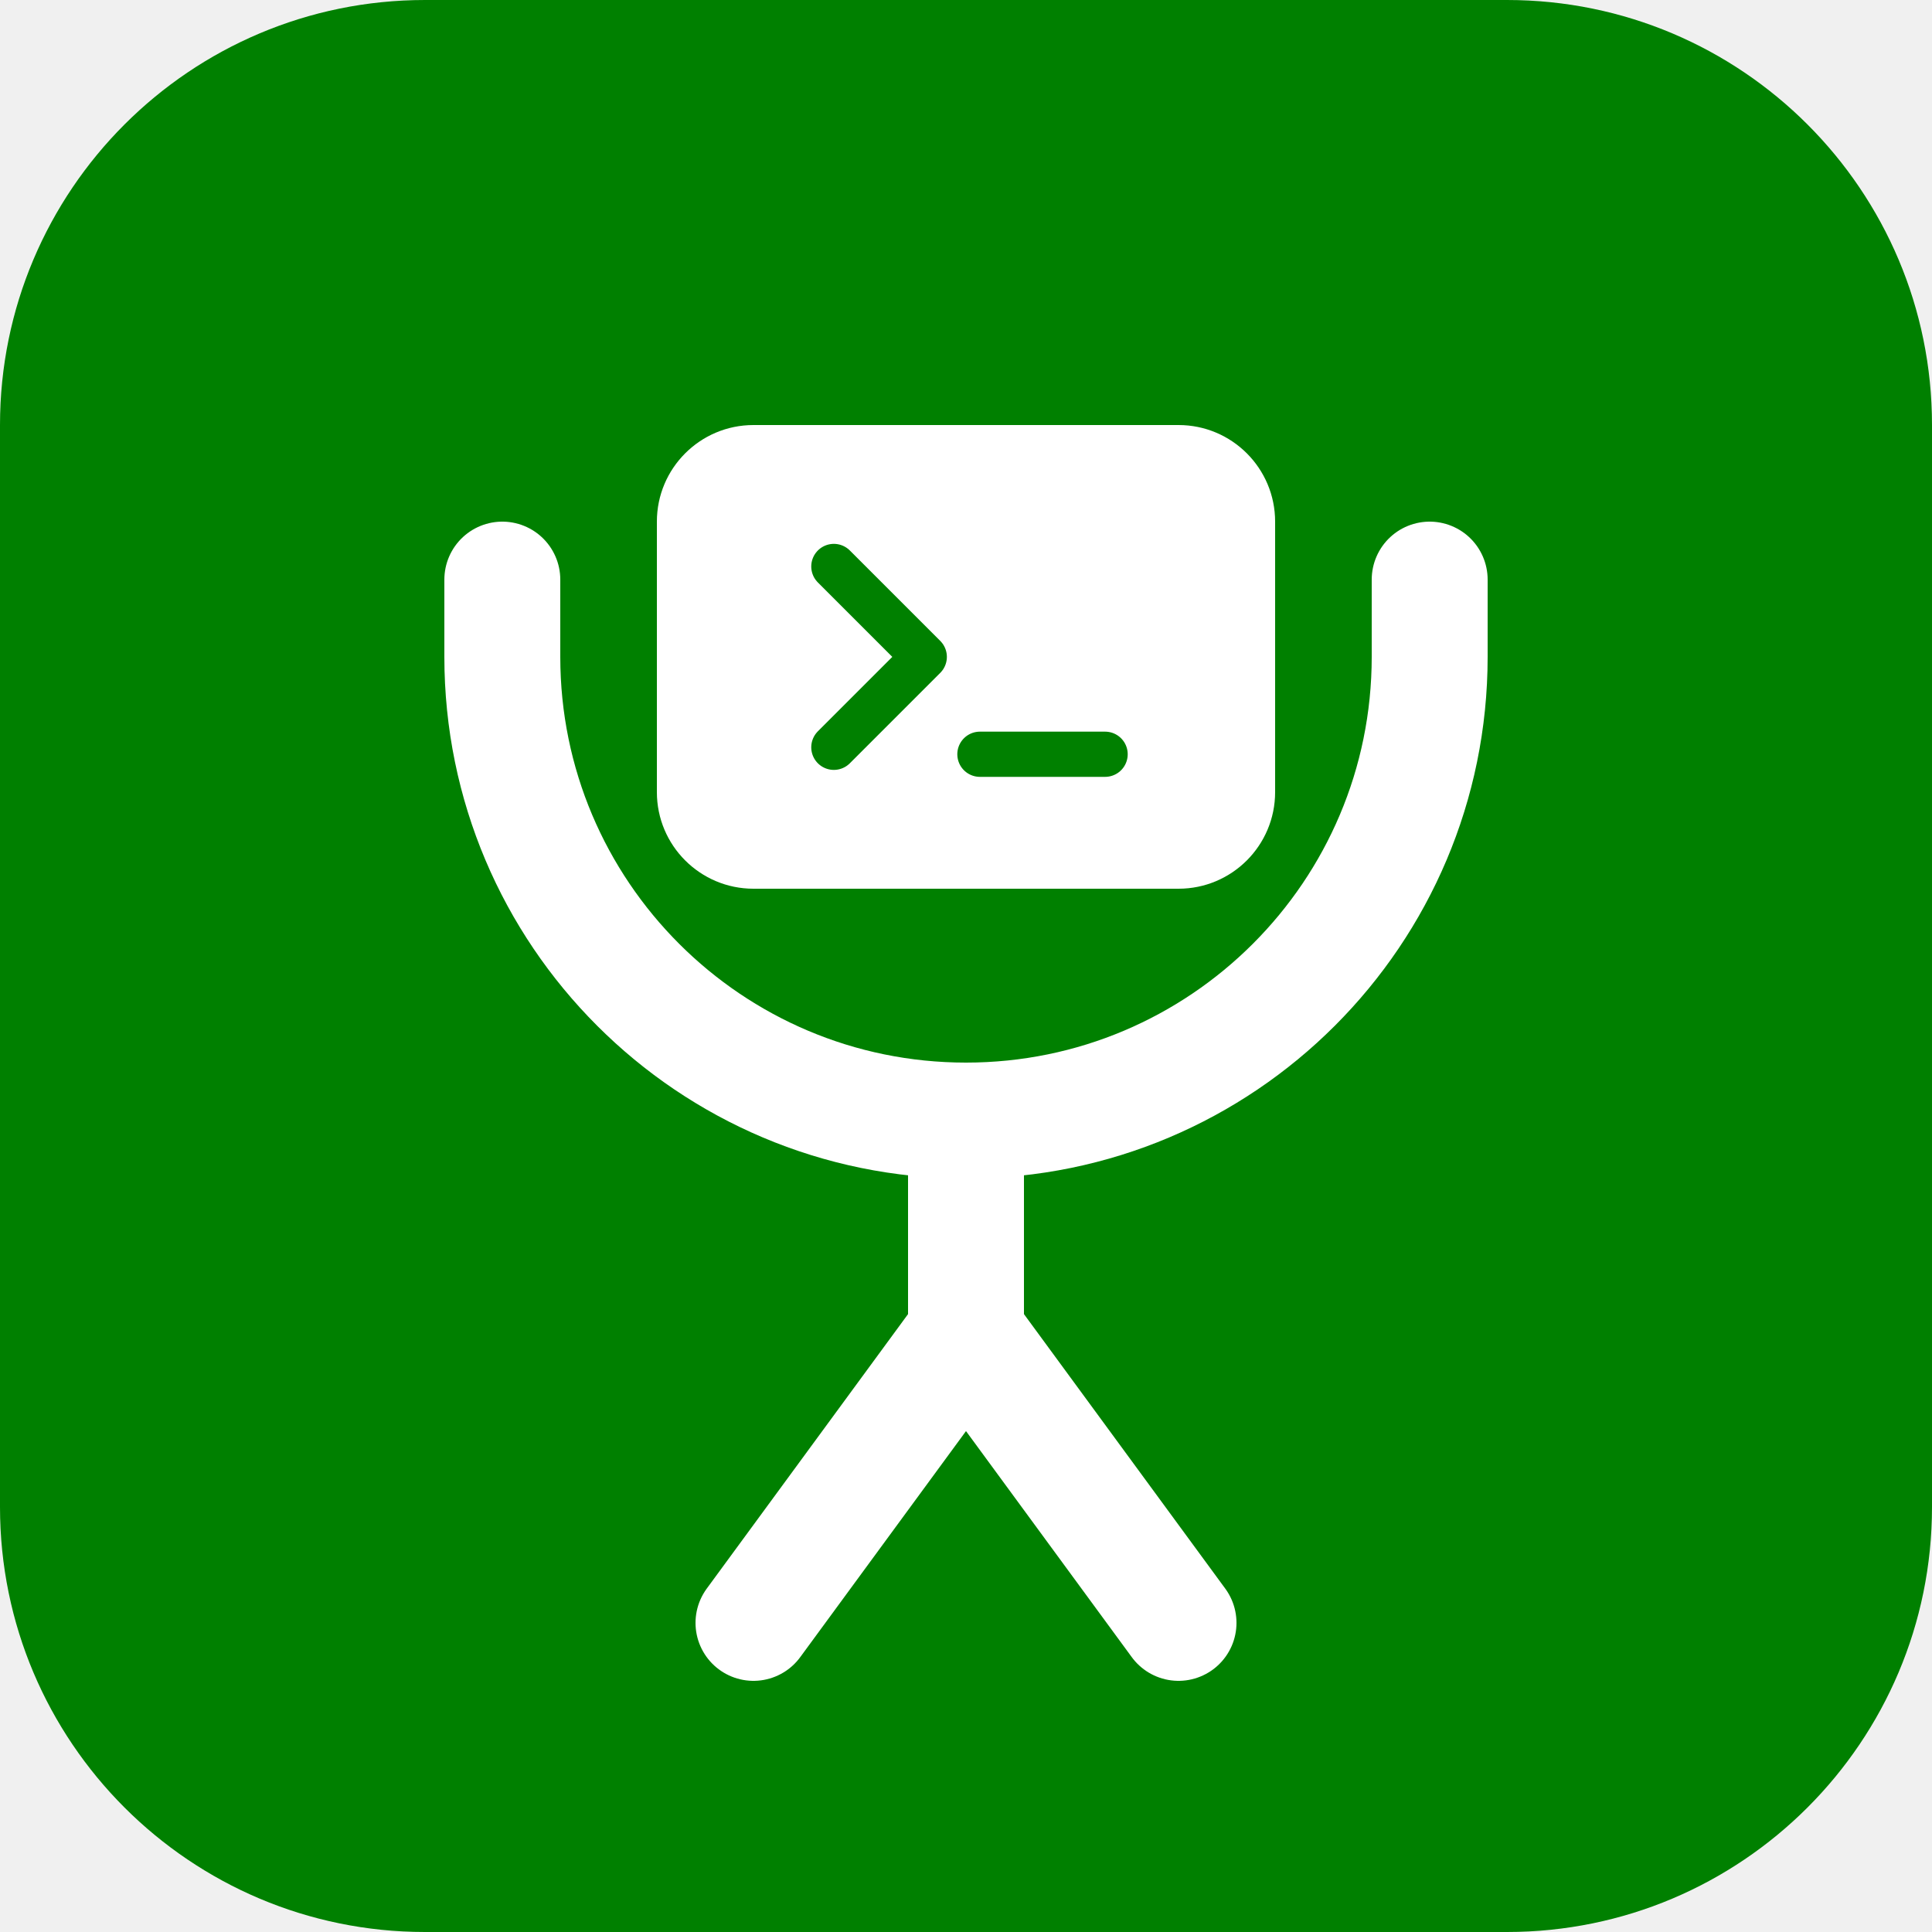
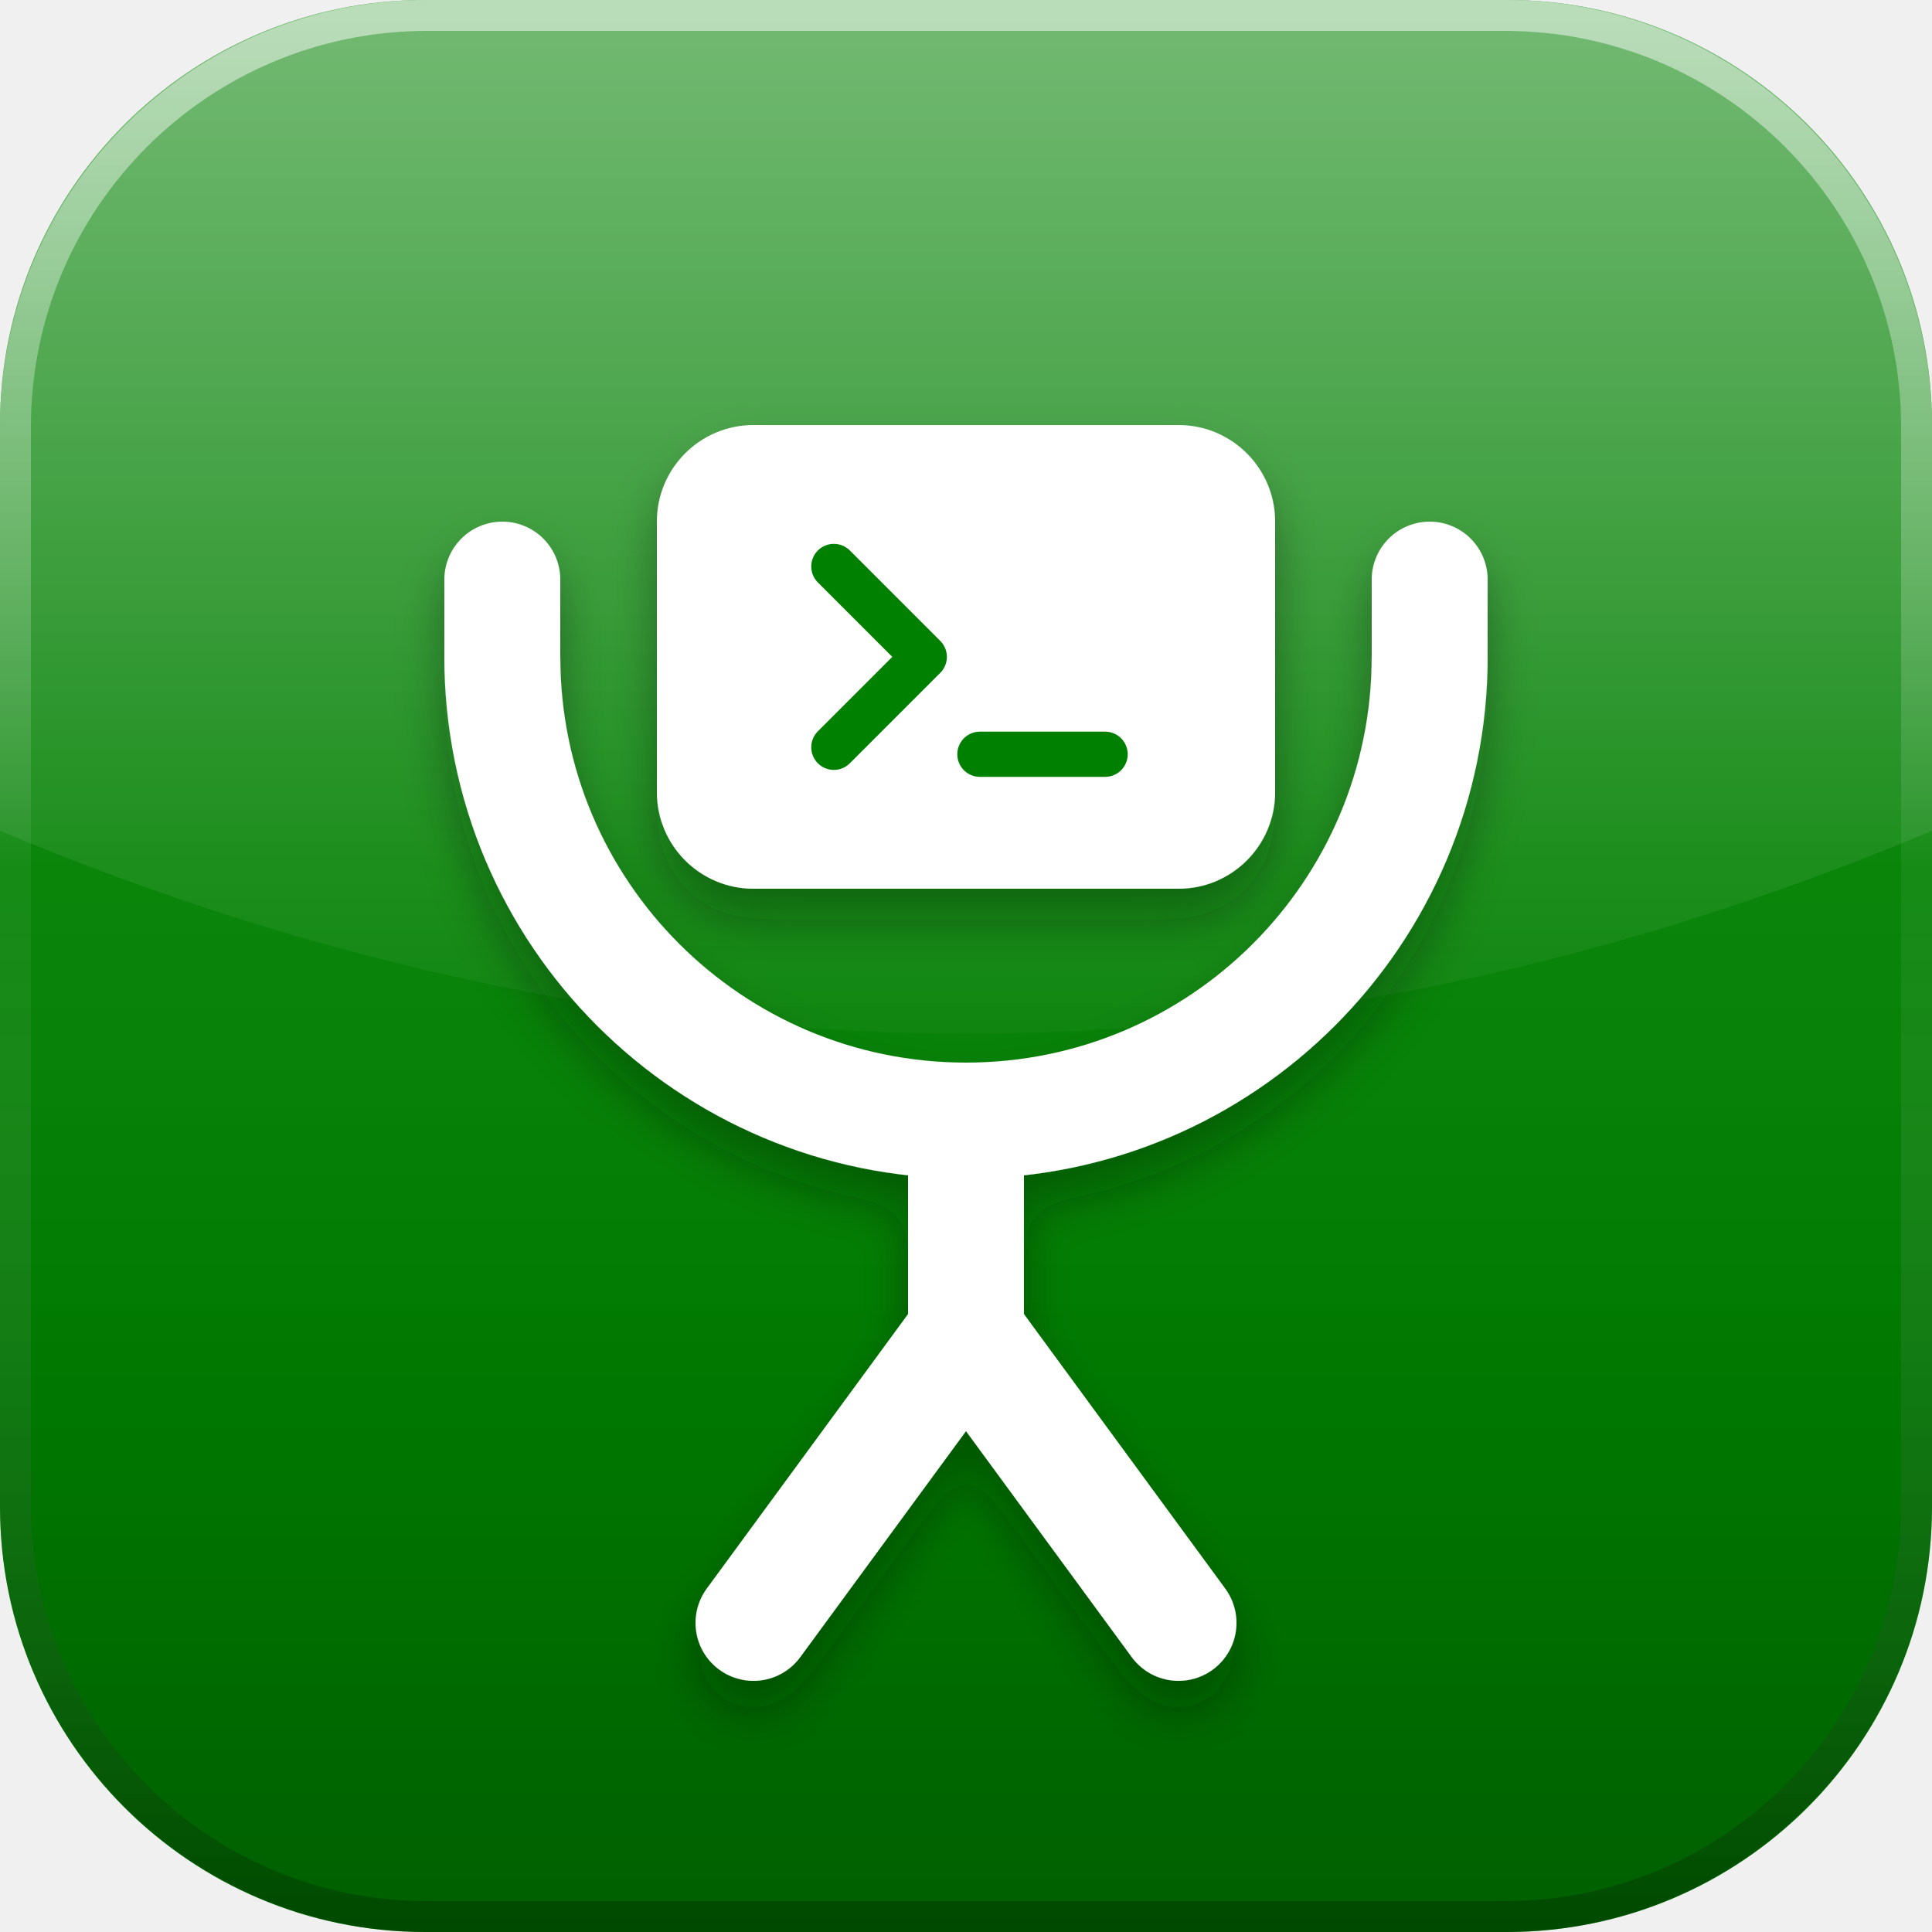
<svg xmlns="http://www.w3.org/2000/svg" viewBox="0 0 100 100">
+   <defs>
+     <linearGradient id="glyphTileShade" x1="0" y1="0" x2="0" y2="1">
+       <stop offset="0" stop-color="#fff" stop-opacity="0.22" />
+       <stop offset="0.45" stop-color="#fff" stop-opacity="0.04" />
+       <stop offset="0.72" stop-color="#000" stop-opacity="0.06" />
+       <stop offset="1" stop-color="#000" stop-opacity="0.26" />
+     </linearGradient>
+     <linearGradient id="glyphGloss" x1="0" y1="0" x2="0" y2="1">
+       <stop offset="0" stop-color="#fff" stop-opacity="0.30" />
+       <stop offset="1" stop-color="#fff" stop-opacity="0.03" />
+     </linearGradient>
+     <linearGradient id="glyphRim" x1="0" y1="0" x2="0" y2="1">
+       <stop offset="0" stop-color="#fff" stop-opacity="0.5" />
+       <stop offset="0.45" stop-color="#fff" stop-opacity="0.05" />
+       <stop offset="1" stop-color="#000" stop-opacity="0.22" />
+     </linearGradient>
+     <filter id="glyphLift" x="-25%" y="-25%" width="150%" height="150%">
+       <feDropShadow dx="0" dy="1.6" stdDeviation="1.2" flood-color="#001a00" flood-opacity="0.34" />
+     </filter>
+   </defs>
  <rect width="100" height="100" rx="22" fill="#008000" />
-   <rect x="34" y="22" width="32" height="24" rx="5" fill="#fff" />
-   <path d="M43.16 29.32l4.68 4.68l-4.68 4.68M50.72 39.04h6.48" fill="none" stroke="#008000" stroke-width="2.34" stroke-linecap="round" stroke-linejoin="round" />
-   <path d="M26 30v4a24 24 0 0 0 48 0v-4M50 58v11M50 69L39 84M50 69L61 84" fill="none" stroke="#fff" stroke-width="6" stroke-linecap="round" stroke-linejoin="round" />
+   <rect width="100" height="100" rx="22" fill="url(#glyphTileShade)" />
+   <path d="M0 22A22 22 0 0 1 22 0H78A22 22 0 0 1 100 22V43Q50 64 0 43Z" fill="url(#glyphGloss)" />
+   <g filter="url(#glyphLift)">
+     <rect x="34" y="22" width="32" height="24" rx="5" fill="#fff" />
+     <path d="M43.16 29.32l4.68 4.68l-4.68 4.68M50.72 39.04h6.48" fill="none" stroke="#008000" stroke-width="2.34" stroke-linecap="round" stroke-linejoin="round" />
+     <path d="M26 30v4a24 24 0 0 0 48 0v-4M50 58v11M50 69L39 84M50 69L61 84" fill="none" stroke="#fff" stroke-width="6" stroke-linecap="round" stroke-linejoin="round" />
+   </g>
+   <rect x="0.8" y="0.8" width="98.4" height="98.4" rx="21.3" fill="none" stroke="url(#glyphRim)" stroke-width="1.6" />
</svg>
